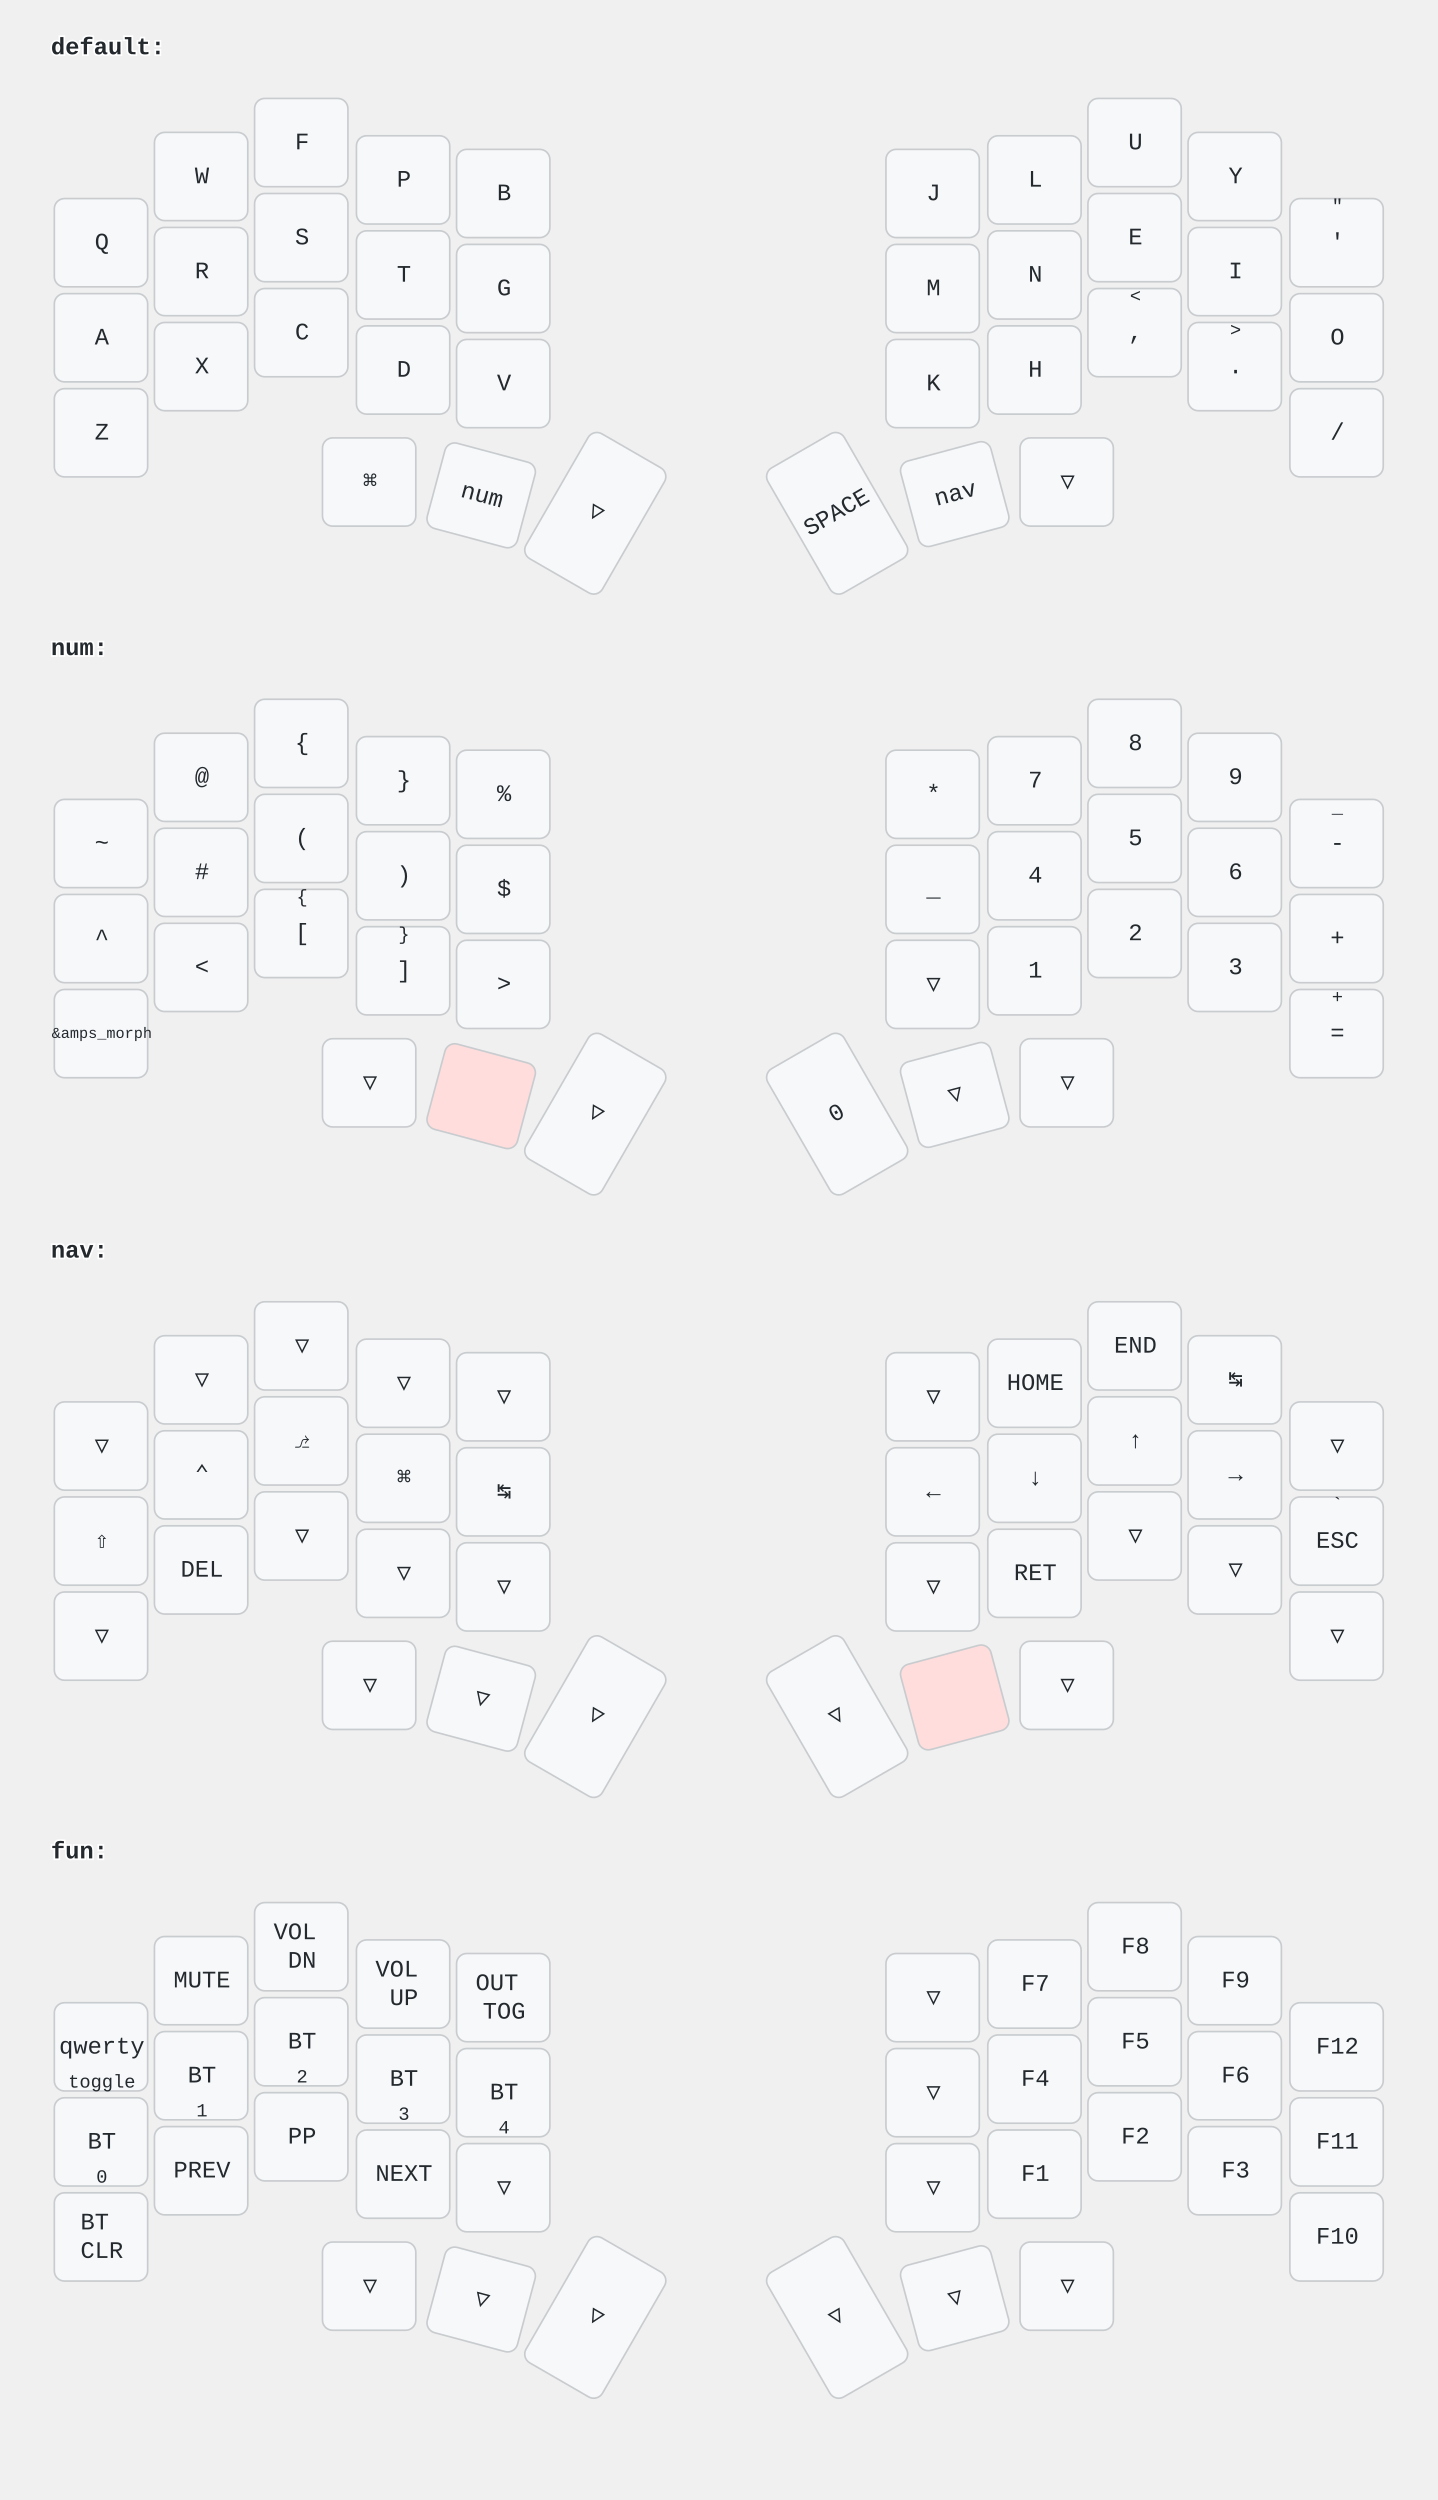
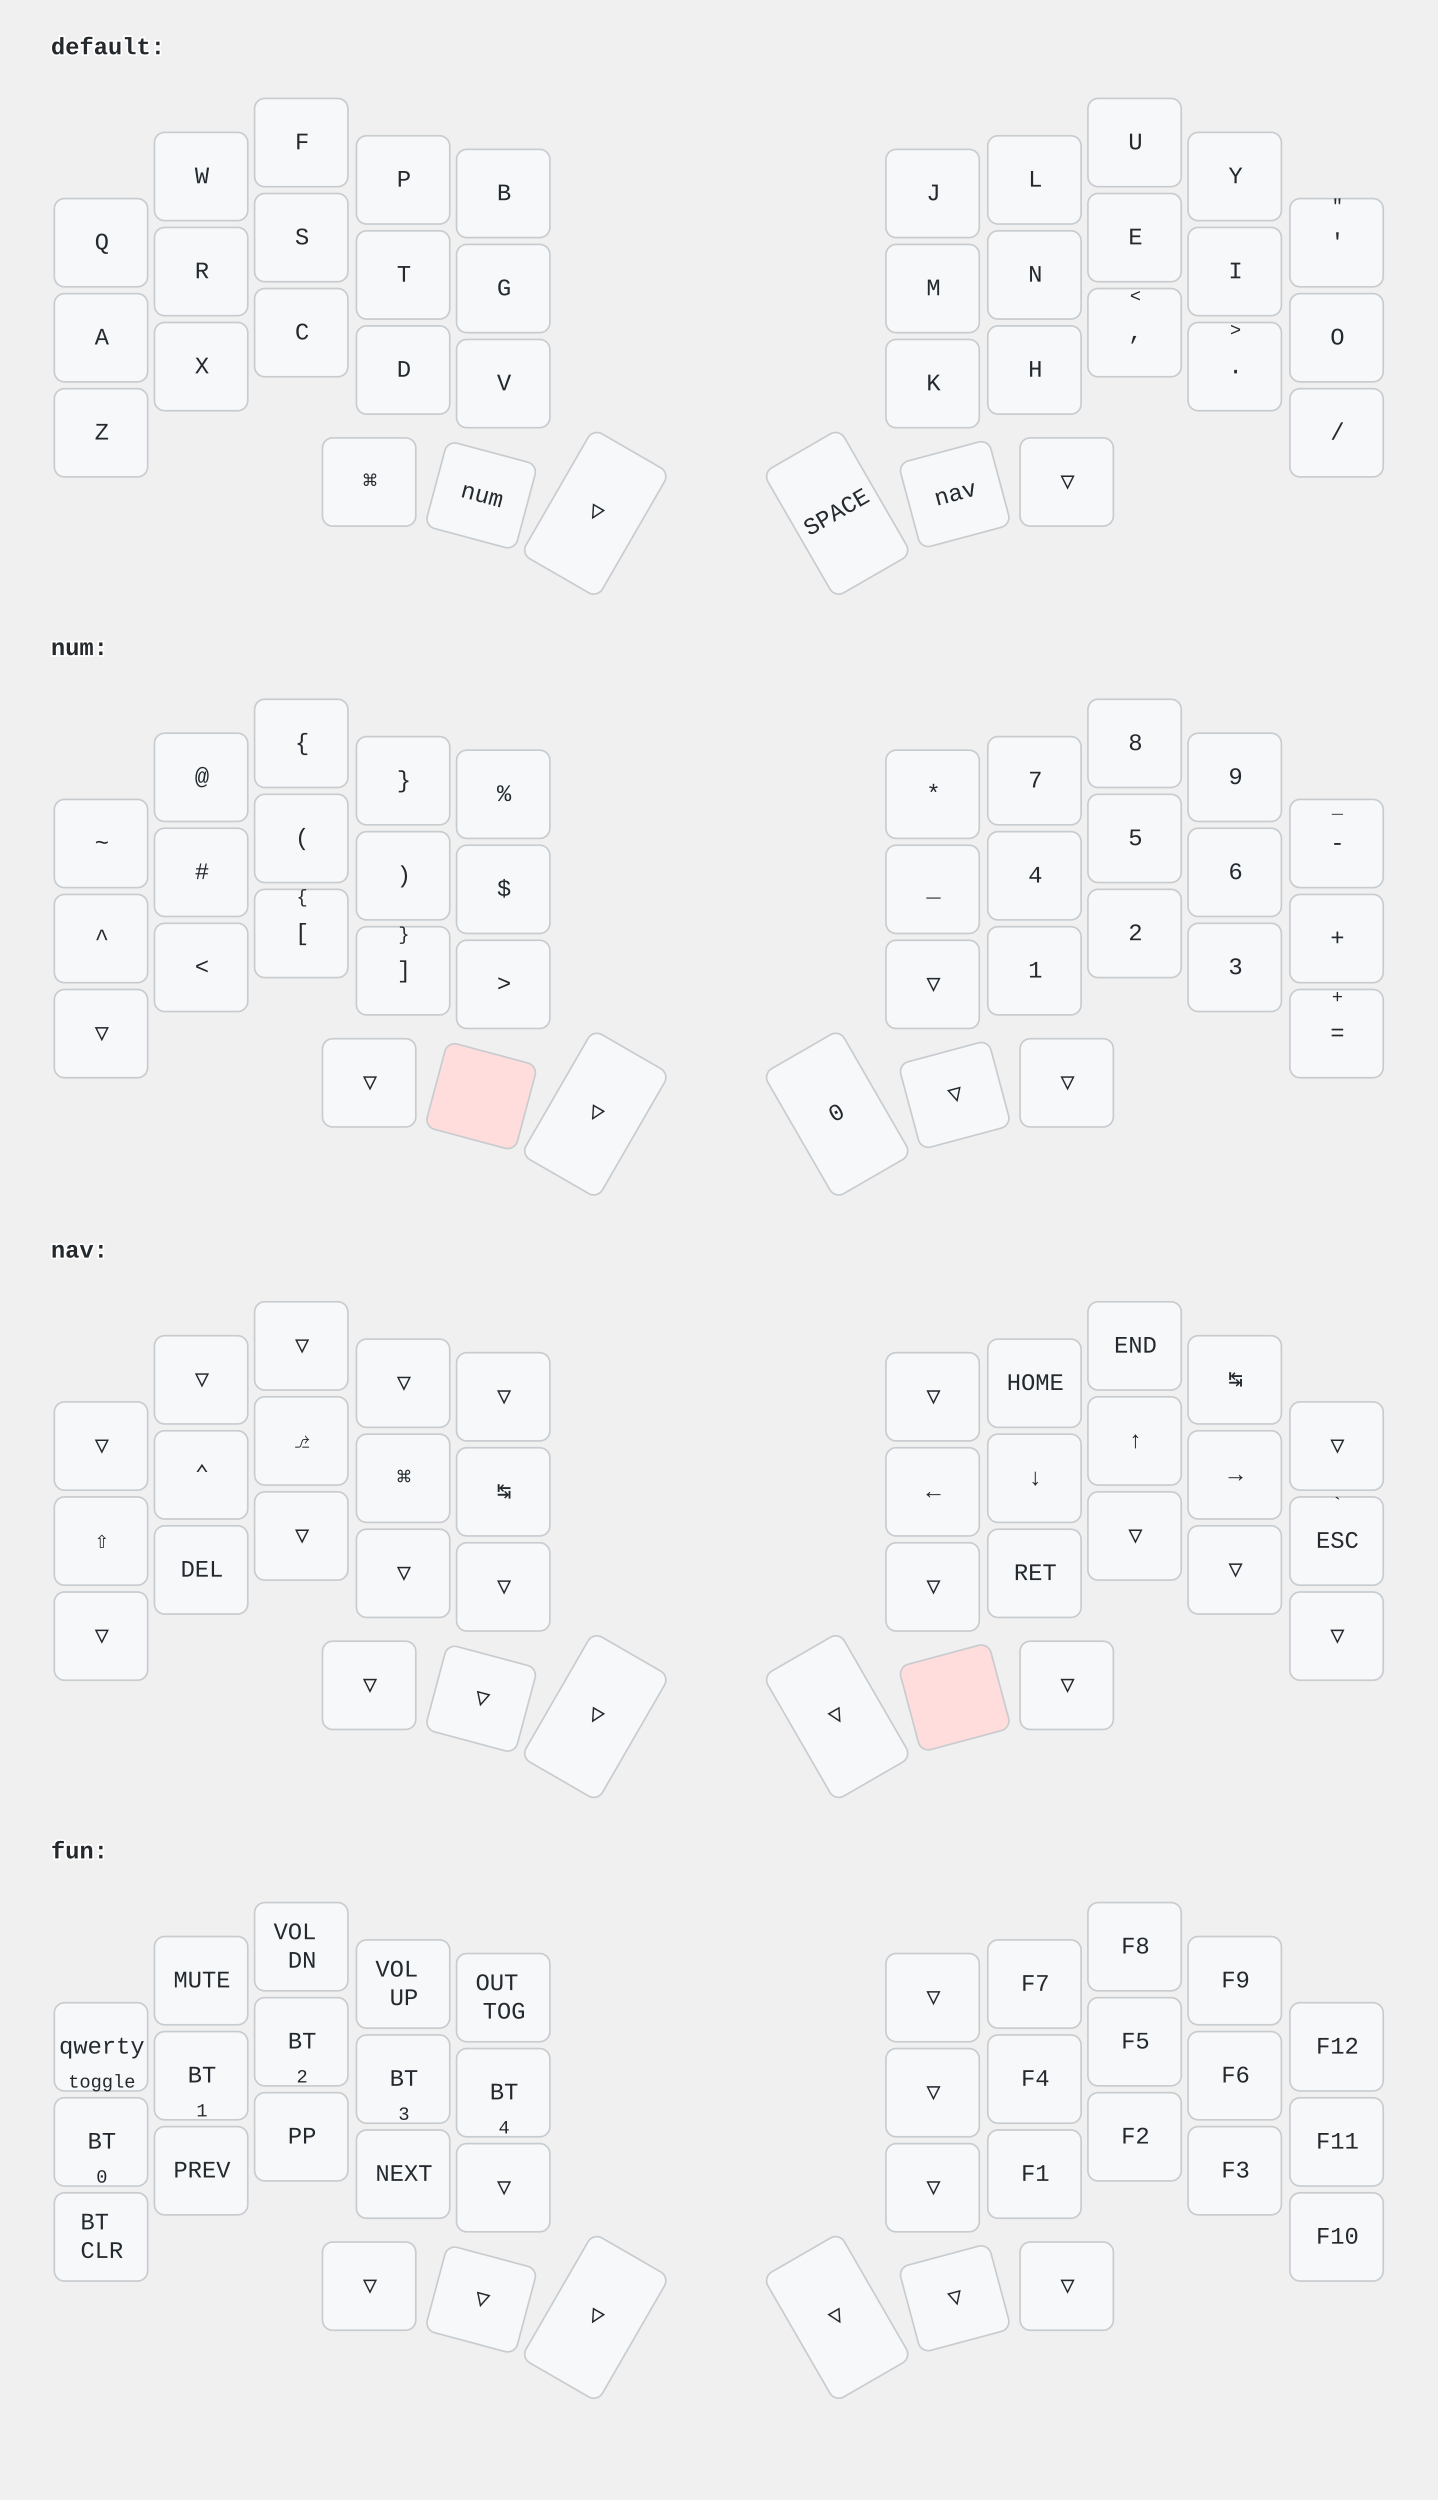
<svg xmlns="http://www.w3.org/2000/svg" width="847" height="1473" viewBox="0 0 847 1473" class="keymap">
  <style>/* font and background color specifications */
svg {
    font-family: SFMono-Regular,Consolas,Liberation Mono,Menlo,monospace;
    font-size: 14px;
    font-kerning: normal;
    text-rendering: optimizeLegibility;
    fill: #24292e;
}

/* default key styling */
rect {
    fill: #f6f8fa;
    stroke: #c9cccf;
    stroke-width: 1;
}

/* color accent for combo boxes */
rect.combo {
    fill: #cdf;
}

/* color accent for held keys */
rect.held, rect.combo.held {
    fill: #fdd;
}

/* color accent for ghost (optional) keys */
rect.ghost, rect.combo.ghost {
    fill: #ddd;
}

text {
    text-anchor: middle;
    dominant-baseline: middle;
}

/* styling for layer labels */
text.label {
    font-weight: bold;
    text-anchor: start;
    stroke: white;
    stroke-width: 2;
    paint-order: stroke;
}

/* styling for combo tap, and key hold/shifted label text */
text.combo, text.hold, text.shifted {
    font-size: 11px;
}

text.hold {
    text-anchor: middle;
    dominant-baseline: auto;
}

text.shifted {
    text-anchor: middle;
    dominant-baseline: hanging;
}

/* styling for hold/shifted label text in combo box */
text.combo.hold, text.combo.shifted {
    font-size: 8px;
}

/* styling for combo dendrons */
path {
    stroke-width: 1;
    stroke: gray;
    fill: none;
}
</style>
  <g transform="translate(30, 0)" class="layer-default">
    <text x="0" y="28" class="label" id="default">default:</text>
    <g transform="translate(0, 56)">
      <g transform="translate(30, 87)" class="key keypos-0">
        <rect rx="6" ry="6" x="-28" y="-26" width="55" height="52" class="key" />
        <text x="0" y="0" class="key tap">Q</text>
      </g>
      <g transform="translate(89, 48)" class="key keypos-1">
        <rect rx="6" ry="6" x="-28" y="-26" width="55" height="52" class="key" />
        <text x="0" y="0" class="key tap">W</text>
      </g>
      <g transform="translate(148, 28)" class="key keypos-2">
        <rect rx="6" ry="6" x="-28" y="-26" width="55" height="52" class="key" />
        <text x="0" y="0" class="key tap">F</text>
      </g>
      <g transform="translate(208, 50)" class="key keypos-3">
        <rect rx="6" ry="6" x="-28" y="-26" width="55" height="52" class="key" />
        <text x="0" y="0" class="key tap">P</text>
      </g>
      <g transform="translate(267, 58)" class="key keypos-4">
        <rect rx="6" ry="6" x="-28" y="-26" width="55" height="52" class="key" />
        <text x="0" y="0" class="key tap">B</text>
      </g>
      <g transform="translate(520, 58)" class="key keypos-5">
        <rect rx="6" ry="6" x="-28" y="-26" width="55" height="52" class="key" />
        <text x="0" y="0" class="key tap">J</text>
      </g>
      <g transform="translate(580, 50)" class="key keypos-6">
        <rect rx="6" ry="6" x="-28" y="-26" width="55" height="52" class="key" />
        <text x="0" y="0" class="key tap">L</text>
      </g>
      <g transform="translate(639, 28)" class="key keypos-7">
        <rect rx="6" ry="6" x="-28" y="-26" width="55" height="52" class="key" />
        <text x="0" y="0" class="key tap">U</text>
      </g>
      <g transform="translate(698, 48)" class="key keypos-8">
        <rect rx="6" ry="6" x="-28" y="-26" width="55" height="52" class="key" />
        <text x="0" y="0" class="key tap">Y</text>
      </g>
      <g transform="translate(758, 87)" class="key keypos-9">
        <rect rx="6" ry="6" x="-28" y="-26" width="55" height="52" class="key" />
        <text x="0" y="0" class="key tap">'</text>
        <text x="0" y="-24" class="key shifted">"</text>
      </g>
      <g transform="translate(30, 143)" class="key keypos-10">
        <rect rx="6" ry="6" x="-28" y="-26" width="55" height="52" class="key" />
        <text x="0" y="0" class="key tap">A</text>
      </g>
      <g transform="translate(89, 104)" class="key keypos-11">
        <rect rx="6" ry="6" x="-28" y="-26" width="55" height="52" class="key" />
        <text x="0" y="0" class="key tap">R</text>
      </g>
      <g transform="translate(148, 84)" class="key keypos-12">
        <rect rx="6" ry="6" x="-28" y="-26" width="55" height="52" class="key" />
        <text x="0" y="0" class="key tap">S</text>
      </g>
      <g transform="translate(208, 106)" class="key keypos-13">
        <rect rx="6" ry="6" x="-28" y="-26" width="55" height="52" class="key" />
        <text x="0" y="0" class="key tap">T</text>
      </g>
      <g transform="translate(267, 114)" class="key keypos-14">
        <rect rx="6" ry="6" x="-28" y="-26" width="55" height="52" class="key" />
        <text x="0" y="0" class="key tap">G</text>
      </g>
      <g transform="translate(520, 114)" class="key keypos-15">
        <rect rx="6" ry="6" x="-28" y="-26" width="55" height="52" class="key" />
        <text x="0" y="0" class="key tap">M</text>
      </g>
      <g transform="translate(580, 106)" class="key keypos-16">
        <rect rx="6" ry="6" x="-28" y="-26" width="55" height="52" class="key" />
        <text x="0" y="0" class="key tap">N</text>
      </g>
      <g transform="translate(639, 84)" class="key keypos-17">
        <rect rx="6" ry="6" x="-28" y="-26" width="55" height="52" class="key" />
        <text x="0" y="0" class="key tap">E</text>
      </g>
      <g transform="translate(698, 104)" class="key keypos-18">
        <rect rx="6" ry="6" x="-28" y="-26" width="55" height="52" class="key" />
        <text x="0" y="0" class="key tap">I</text>
      </g>
      <g transform="translate(758, 143)" class="key keypos-19">
        <rect rx="6" ry="6" x="-28" y="-26" width="55" height="52" class="key" />
        <text x="0" y="0" class="key tap">O</text>
      </g>
      <g transform="translate(30, 199)" class="key keypos-20">
        <rect rx="6" ry="6" x="-28" y="-26" width="55" height="52" class="key" />
        <text x="0" y="0" class="key tap">Z</text>
      </g>
      <g transform="translate(89, 160)" class="key keypos-21">
        <rect rx="6" ry="6" x="-28" y="-26" width="55" height="52" class="key" />
        <text x="0" y="0" class="key tap">X</text>
      </g>
      <g transform="translate(148, 140)" class="key keypos-22">
        <rect rx="6" ry="6" x="-28" y="-26" width="55" height="52" class="key" />
        <text x="0" y="0" class="key tap">C</text>
      </g>
      <g transform="translate(208, 162)" class="key keypos-23">
        <rect rx="6" ry="6" x="-28" y="-26" width="55" height="52" class="key" />
        <text x="0" y="0" class="key tap">D</text>
      </g>
      <g transform="translate(267, 170)" class="key keypos-24">
        <rect rx="6" ry="6" x="-28" y="-26" width="55" height="52" class="key" />
        <text x="0" y="0" class="key tap">V</text>
      </g>
      <g transform="translate(520, 170)" class="key keypos-25">
        <rect rx="6" ry="6" x="-28" y="-26" width="55" height="52" class="key" />
        <text x="0" y="0" class="key tap">K</text>
      </g>
      <g transform="translate(580, 162)" class="key keypos-26">
        <rect rx="6" ry="6" x="-28" y="-26" width="55" height="52" class="key" />
        <text x="0" y="0" class="key tap">H</text>
      </g>
      <g transform="translate(639, 140)" class="key keypos-27">
        <rect rx="6" ry="6" x="-28" y="-26" width="55" height="52" class="key" />
        <text x="0" y="0" class="key tap">,</text>
        <text x="0" y="-24" class="key shifted">&lt;</text>
      </g>
      <g transform="translate(698, 160)" class="key keypos-28">
        <rect rx="6" ry="6" x="-28" y="-26" width="55" height="52" class="key" />
        <text x="0" y="0" class="key tap">.</text>
        <text x="0" y="-24" class="key shifted">&gt;</text>
      </g>
      <g transform="translate(758, 199)" class="key keypos-29">
        <rect rx="6" ry="6" x="-28" y="-26" width="55" height="52" class="key" />
        <text x="0" y="0" class="key tap">/</text>
      </g>
      <g transform="translate(188, 228)" class="key keypos-30">
        <rect rx="6" ry="6" x="-28" y="-26" width="55" height="52" class="key" />
        <text x="0" y="0" class="key tap">⌘</text>
      </g>
      <g transform="translate(254, 236) rotate(15.0)" class="key keypos-31">
        <rect rx="6" ry="6" x="-28" y="-26" width="55" height="52" class="key" />
        <a href="#num">
          <text x="0" y="0" class="key tap layer-activator">num</text>
        </a>
      </g>
      <g transform="translate(321, 246) rotate(30.0)" class="key trans keypos-32">
        <rect rx="6" ry="6" x="-26" y="-42" width="52" height="85" class="key trans" />
        <text x="0" y="0" class="key trans tap">▽</text>
      </g>
      <g transform="translate(463, 246) rotate(-30.0)" class="key keypos-33">
        <rect rx="6" ry="6" x="-26" y="-42" width="52" height="85" class="key" />
        <text x="0" y="0" class="key tap">SPACE</text>
      </g>
      <g transform="translate(533, 235) rotate(-15.0)" class="key keypos-34">
        <rect rx="6" ry="6" x="-28" y="-26" width="55" height="52" class="key" />
        <a href="#nav">
          <text x="0" y="0" class="key tap layer-activator">nav</text>
        </a>
      </g>
      <g transform="translate(599, 228)" class="key trans keypos-35">
        <rect rx="6" ry="6" x="-28" y="-26" width="55" height="52" class="key trans" />
        <text x="0" y="0" class="key trans tap">▽</text>
      </g>
    </g>
  </g>
  <g transform="translate(30, 354)" class="layer-num">
    <text x="0" y="28" class="label" id="num">num:</text>
    <g transform="translate(0, 56)">
      <g transform="translate(30, 87)" class="key keypos-0">
        <rect rx="6" ry="6" x="-28" y="-26" width="55" height="52" class="key" />
        <text x="0" y="0" class="key tap">~</text>
      </g>
      <g transform="translate(89, 48)" class="key keypos-1">
        <rect rx="6" ry="6" x="-28" y="-26" width="55" height="52" class="key" />
        <text x="0" y="0" class="key tap">@</text>
      </g>
      <g transform="translate(148, 28)" class="key keypos-2">
        <rect rx="6" ry="6" x="-28" y="-26" width="55" height="52" class="key" />
        <text x="0" y="0" class="key tap">{</text>
      </g>
      <g transform="translate(208, 50)" class="key keypos-3">
        <rect rx="6" ry="6" x="-28" y="-26" width="55" height="52" class="key" />
        <text x="0" y="0" class="key tap">}</text>
      </g>
      <g transform="translate(267, 58)" class="key keypos-4">
        <rect rx="6" ry="6" x="-28" y="-26" width="55" height="52" class="key" />
        <text x="0" y="0" class="key tap">%</text>
      </g>
      <g transform="translate(520, 58)" class="key keypos-5">
        <rect rx="6" ry="6" x="-28" y="-26" width="55" height="52" class="key" />
        <text x="0" y="0" class="key tap">*</text>
      </g>
      <g transform="translate(580, 50)" class="key keypos-6">
        <rect rx="6" ry="6" x="-28" y="-26" width="55" height="52" class="key" />
        <text x="0" y="0" class="key tap">7</text>
      </g>
      <g transform="translate(639, 28)" class="key keypos-7">
        <rect rx="6" ry="6" x="-28" y="-26" width="55" height="52" class="key" />
        <text x="0" y="0" class="key tap">8</text>
      </g>
      <g transform="translate(698, 48)" class="key keypos-8">
        <rect rx="6" ry="6" x="-28" y="-26" width="55" height="52" class="key" />
        <text x="0" y="0" class="key tap">9</text>
      </g>
      <g transform="translate(758, 87)" class="key keypos-9">
        <rect rx="6" ry="6" x="-28" y="-26" width="55" height="52" class="key" />
        <text x="0" y="0" class="key tap">-</text>
        <text x="0" y="-24" class="key shifted">_</text>
      </g>
      <g transform="translate(30, 143)" class="key keypos-10">
        <rect rx="6" ry="6" x="-28" y="-26" width="55" height="52" class="key" />
        <text x="0" y="0" class="key tap">^</text>
      </g>
      <g transform="translate(89, 104)" class="key keypos-11">
        <rect rx="6" ry="6" x="-28" y="-26" width="55" height="52" class="key" />
        <text x="0" y="0" class="key tap">#</text>
      </g>
      <g transform="translate(148, 84)" class="key keypos-12">
        <rect rx="6" ry="6" x="-28" y="-26" width="55" height="52" class="key" />
        <text x="0" y="0" class="key tap">(</text>
      </g>
      <g transform="translate(208, 106)" class="key keypos-13">
        <rect rx="6" ry="6" x="-28" y="-26" width="55" height="52" class="key" />
        <text x="0" y="0" class="key tap">)</text>
      </g>
      <g transform="translate(267, 114)" class="key keypos-14">
        <rect rx="6" ry="6" x="-28" y="-26" width="55" height="52" class="key" />
        <text x="0" y="0" class="key tap">$</text>
      </g>
      <g transform="translate(520, 114)" class="key keypos-15">
        <rect rx="6" ry="6" x="-28" y="-26" width="55" height="52" class="key" />
        <text x="0" y="0" class="key tap">_</text>
      </g>
      <g transform="translate(580, 106)" class="key keypos-16">
        <rect rx="6" ry="6" x="-28" y="-26" width="55" height="52" class="key" />
        <text x="0" y="0" class="key tap">4</text>
      </g>
      <g transform="translate(639, 84)" class="key keypos-17">
        <rect rx="6" ry="6" x="-28" y="-26" width="55" height="52" class="key" />
        <text x="0" y="0" class="key tap">5</text>
      </g>
      <g transform="translate(698, 104)" class="key keypos-18">
        <rect rx="6" ry="6" x="-28" y="-26" width="55" height="52" class="key" />
        <text x="0" y="0" class="key tap">6</text>
      </g>
      <g transform="translate(758, 143)" class="key keypos-19">
        <rect rx="6" ry="6" x="-28" y="-26" width="55" height="52" class="key" />
        <text x="0" y="0" class="key tap">+</text>
      </g>
-       <g transform="translate(30, 199)" class="key keypos-20">
-         <rect rx="6" ry="6" x="-28" y="-26" width="55" height="52" class="key" />
-         <text x="0" y="0" class="key tap">
-           <tspan style="font-size: 64%">&amp;amps_morph</tspan>
-         </text>
+       <g transform="translate(30, 199)" class="key trans keypos-20">
+         <rect rx="6" ry="6" x="-28" y="-26" width="55" height="52" class="key trans" />
+         <text x="0" y="0" class="key trans tap">▽</text>
      </g>
      <g transform="translate(89, 160)" class="key keypos-21">
        <rect rx="6" ry="6" x="-28" y="-26" width="55" height="52" class="key" />
        <text x="0" y="0" class="key tap">&lt;</text>
      </g>
      <g transform="translate(148, 140)" class="key keypos-22">
        <rect rx="6" ry="6" x="-28" y="-26" width="55" height="52" class="key" />
        <text x="0" y="0" class="key tap">[</text>
        <text x="0" y="-24" class="key shifted">{</text>
      </g>
      <g transform="translate(208, 162)" class="key keypos-23">
        <rect rx="6" ry="6" x="-28" y="-26" width="55" height="52" class="key" />
        <text x="0" y="0" class="key tap">]</text>
        <text x="0" y="-24" class="key shifted">}</text>
      </g>
      <g transform="translate(267, 170)" class="key keypos-24">
        <rect rx="6" ry="6" x="-28" y="-26" width="55" height="52" class="key" />
        <text x="0" y="0" class="key tap">&gt;</text>
      </g>
      <g transform="translate(520, 170)" class="key trans keypos-25">
        <rect rx="6" ry="6" x="-28" y="-26" width="55" height="52" class="key trans" />
        <text x="0" y="0" class="key trans tap">▽</text>
      </g>
      <g transform="translate(580, 162)" class="key keypos-26">
        <rect rx="6" ry="6" x="-28" y="-26" width="55" height="52" class="key" />
        <text x="0" y="0" class="key tap">1</text>
      </g>
      <g transform="translate(639, 140)" class="key keypos-27">
        <rect rx="6" ry="6" x="-28" y="-26" width="55" height="52" class="key" />
        <text x="0" y="0" class="key tap">2</text>
      </g>
      <g transform="translate(698, 160)" class="key keypos-28">
        <rect rx="6" ry="6" x="-28" y="-26" width="55" height="52" class="key" />
        <text x="0" y="0" class="key tap">3</text>
      </g>
      <g transform="translate(758, 199)" class="key keypos-29">
        <rect rx="6" ry="6" x="-28" y="-26" width="55" height="52" class="key" />
        <text x="0" y="0" class="key tap">=</text>
        <text x="0" y="-24" class="key shifted">+</text>
      </g>
      <g transform="translate(188, 228)" class="key trans keypos-30">
        <rect rx="6" ry="6" x="-28" y="-26" width="55" height="52" class="key trans" />
        <text x="0" y="0" class="key trans tap">▽</text>
      </g>
      <g transform="translate(254, 236) rotate(15.0)" class="key held keypos-31">
        <rect rx="6" ry="6" x="-28" y="-26" width="55" height="52" class="key held" />
      </g>
      <g transform="translate(321, 246) rotate(30.0)" class="key trans keypos-32">
        <rect rx="6" ry="6" x="-26" y="-42" width="52" height="85" class="key trans" />
        <text x="0" y="0" class="key trans tap">▽</text>
      </g>
      <g transform="translate(463, 246) rotate(-30.0)" class="key keypos-33">
        <rect rx="6" ry="6" x="-26" y="-42" width="52" height="85" class="key" />
        <text x="0" y="0" class="key tap">0</text>
      </g>
      <g transform="translate(533, 235) rotate(-15.0)" class="key trans keypos-34">
        <rect rx="6" ry="6" x="-28" y="-26" width="55" height="52" class="key trans" />
        <text x="0" y="0" class="key trans tap">▽</text>
      </g>
      <g transform="translate(599, 228)" class="key trans keypos-35">
        <rect rx="6" ry="6" x="-28" y="-26" width="55" height="52" class="key trans" />
        <text x="0" y="0" class="key trans tap">▽</text>
      </g>
    </g>
  </g>
  <g transform="translate(30, 709)" class="layer-nav">
    <text x="0" y="28" class="label" id="nav">nav:</text>
    <g transform="translate(0, 56)">
      <g transform="translate(30, 87)" class="key trans keypos-0">
        <rect rx="6" ry="6" x="-28" y="-26" width="55" height="52" class="key trans" />
        <text x="0" y="0" class="key trans tap">▽</text>
      </g>
      <g transform="translate(89, 48)" class="key trans keypos-1">
        <rect rx="6" ry="6" x="-28" y="-26" width="55" height="52" class="key trans" />
        <text x="0" y="0" class="key trans tap">▽</text>
      </g>
      <g transform="translate(148, 28)" class="key trans keypos-2">
        <rect rx="6" ry="6" x="-28" y="-26" width="55" height="52" class="key trans" />
        <text x="0" y="0" class="key trans tap">▽</text>
      </g>
      <g transform="translate(208, 50)" class="key trans keypos-3">
        <rect rx="6" ry="6" x="-28" y="-26" width="55" height="52" class="key trans" />
        <text x="0" y="0" class="key trans tap">▽</text>
      </g>
      <g transform="translate(267, 58)" class="key trans keypos-4">
        <rect rx="6" ry="6" x="-28" y="-26" width="55" height="52" class="key trans" />
        <text x="0" y="0" class="key trans tap">▽</text>
      </g>
      <g transform="translate(520, 58)" class="key trans keypos-5">
        <rect rx="6" ry="6" x="-28" y="-26" width="55" height="52" class="key trans" />
        <text x="0" y="0" class="key trans tap">▽</text>
      </g>
      <g transform="translate(580, 50)" class="key keypos-6">
        <rect rx="6" ry="6" x="-28" y="-26" width="55" height="52" class="key" />
        <text x="0" y="0" class="key tap">HOME</text>
      </g>
      <g transform="translate(639, 28)" class="key keypos-7">
        <rect rx="6" ry="6" x="-28" y="-26" width="55" height="52" class="key" />
        <text x="0" y="0" class="key tap">END</text>
      </g>
      <g transform="translate(698, 48)" class="key keypos-8">
        <rect rx="6" ry="6" x="-28" y="-26" width="55" height="52" class="key" />
        <text x="0" y="0" class="key tap">↹</text>
      </g>
      <g transform="translate(758, 87)" class="key trans keypos-9">
        <rect rx="6" ry="6" x="-28" y="-26" width="55" height="52" class="key trans" />
        <text x="0" y="0" class="key trans tap">▽</text>
      </g>
      <g transform="translate(30, 143)" class="key keypos-10">
        <rect rx="6" ry="6" x="-28" y="-26" width="55" height="52" class="key" />
        <text x="0" y="0" class="key tap">⇧</text>
      </g>
      <g transform="translate(89, 104)" class="key keypos-11">
        <rect rx="6" ry="6" x="-28" y="-26" width="55" height="52" class="key" />
        <text x="0" y="0" class="key tap">⌃</text>
      </g>
      <g transform="translate(148, 84)" class="key keypos-12">
        <rect rx="6" ry="6" x="-28" y="-26" width="55" height="52" class="key" />
        <text x="0" y="0" class="key tap">⎇</text>
      </g>
      <g transform="translate(208, 106)" class="key keypos-13">
        <rect rx="6" ry="6" x="-28" y="-26" width="55" height="52" class="key" />
        <text x="0" y="0" class="key tap">⌘</text>
      </g>
      <g transform="translate(267, 114)" class="key keypos-14">
        <rect rx="6" ry="6" x="-28" y="-26" width="55" height="52" class="key" />
        <text x="0" y="0" class="key tap">↹</text>
      </g>
      <g transform="translate(520, 114)" class="key keypos-15">
        <rect rx="6" ry="6" x="-28" y="-26" width="55" height="52" class="key" />
        <text x="0" y="0" class="key tap">←</text>
      </g>
      <g transform="translate(580, 106)" class="key keypos-16">
        <rect rx="6" ry="6" x="-28" y="-26" width="55" height="52" class="key" />
        <text x="0" y="0" class="key tap">↓</text>
      </g>
      <g transform="translate(639, 84)" class="key keypos-17">
        <rect rx="6" ry="6" x="-28" y="-26" width="55" height="52" class="key" />
        <text x="0" y="0" class="key tap">↑</text>
      </g>
      <g transform="translate(698, 104)" class="key keypos-18">
        <rect rx="6" ry="6" x="-28" y="-26" width="55" height="52" class="key" />
        <text x="0" y="0" class="key tap">→</text>
      </g>
      <g transform="translate(758, 143)" class="key keypos-19">
        <rect rx="6" ry="6" x="-28" y="-26" width="55" height="52" class="key" />
        <text x="0" y="0" class="key tap">ESC</text>
        <text x="0" y="-24" class="key shifted">`</text>
      </g>
      <g transform="translate(30, 199)" class="key trans keypos-20">
        <rect rx="6" ry="6" x="-28" y="-26" width="55" height="52" class="key trans" />
        <text x="0" y="0" class="key trans tap">▽</text>
      </g>
      <g transform="translate(89, 160)" class="key keypos-21">
        <rect rx="6" ry="6" x="-28" y="-26" width="55" height="52" class="key" />
        <text x="0" y="0" class="key tap">DEL</text>
      </g>
      <g transform="translate(148, 140)" class="key trans keypos-22">
        <rect rx="6" ry="6" x="-28" y="-26" width="55" height="52" class="key trans" />
        <text x="0" y="0" class="key trans tap">▽</text>
      </g>
      <g transform="translate(208, 162)" class="key trans keypos-23">
        <rect rx="6" ry="6" x="-28" y="-26" width="55" height="52" class="key trans" />
        <text x="0" y="0" class="key trans tap">▽</text>
      </g>
      <g transform="translate(267, 170)" class="key trans keypos-24">
        <rect rx="6" ry="6" x="-28" y="-26" width="55" height="52" class="key trans" />
        <text x="0" y="0" class="key trans tap">▽</text>
      </g>
      <g transform="translate(520, 170)" class="key trans keypos-25">
        <rect rx="6" ry="6" x="-28" y="-26" width="55" height="52" class="key trans" />
        <text x="0" y="0" class="key trans tap">▽</text>
      </g>
      <g transform="translate(580, 162)" class="key keypos-26">
        <rect rx="6" ry="6" x="-28" y="-26" width="55" height="52" class="key" />
        <text x="0" y="0" class="key tap">RET</text>
      </g>
      <g transform="translate(639, 140)" class="key trans keypos-27">
        <rect rx="6" ry="6" x="-28" y="-26" width="55" height="52" class="key trans" />
        <text x="0" y="0" class="key trans tap">▽</text>
      </g>
      <g transform="translate(698, 160)" class="key trans keypos-28">
        <rect rx="6" ry="6" x="-28" y="-26" width="55" height="52" class="key trans" />
        <text x="0" y="0" class="key trans tap">▽</text>
      </g>
      <g transform="translate(758, 199)" class="key trans keypos-29">
        <rect rx="6" ry="6" x="-28" y="-26" width="55" height="52" class="key trans" />
        <text x="0" y="0" class="key trans tap">▽</text>
      </g>
      <g transform="translate(188, 228)" class="key trans keypos-30">
        <rect rx="6" ry="6" x="-28" y="-26" width="55" height="52" class="key trans" />
        <text x="0" y="0" class="key trans tap">▽</text>
      </g>
      <g transform="translate(254, 236) rotate(15.0)" class="key trans keypos-31">
        <rect rx="6" ry="6" x="-28" y="-26" width="55" height="52" class="key trans" />
        <text x="0" y="0" class="key trans tap">▽</text>
      </g>
      <g transform="translate(321, 246) rotate(30.0)" class="key trans keypos-32">
        <rect rx="6" ry="6" x="-26" y="-42" width="52" height="85" class="key trans" />
        <text x="0" y="0" class="key trans tap">▽</text>
      </g>
      <g transform="translate(463, 246) rotate(-30.0)" class="key trans keypos-33">
        <rect rx="6" ry="6" x="-26" y="-42" width="52" height="85" class="key trans" />
        <text x="0" y="0" class="key trans tap">▽</text>
      </g>
      <g transform="translate(533, 235) rotate(-15.0)" class="key held keypos-34">
        <rect rx="6" ry="6" x="-28" y="-26" width="55" height="52" class="key held" />
      </g>
      <g transform="translate(599, 228)" class="key trans keypos-35">
        <rect rx="6" ry="6" x="-28" y="-26" width="55" height="52" class="key trans" />
        <text x="0" y="0" class="key trans tap">▽</text>
      </g>
    </g>
  </g>
  <g transform="translate(30, 1063)" class="layer-fun">
    <text x="0" y="28" class="label" id="fun">fun:</text>
    <g transform="translate(0, 56)">
      <g transform="translate(30, 87)" class="key keypos-0">
        <rect rx="6" ry="6" x="-28" y="-26" width="55" height="52" class="key" />
        <text x="0" y="0" class="key tap">qwerty</text>
        <text x="0" y="24" class="key hold">toggle</text>
      </g>
      <g transform="translate(89, 48)" class="key keypos-1">
        <rect rx="6" ry="6" x="-28" y="-26" width="55" height="52" class="key" />
        <text x="0" y="0" class="key tap">MUTE</text>
      </g>
      <g transform="translate(148, 28)" class="key keypos-2">
        <rect rx="6" ry="6" x="-28" y="-26" width="55" height="52" class="key" />
        <text x="0" y="0" class="key tap">
          <tspan x="0" dy="-0.6em">VOL</tspan>
          <tspan x="0" dy="1.2em">DN</tspan>
        </text>
      </g>
      <g transform="translate(208, 50)" class="key keypos-3">
        <rect rx="6" ry="6" x="-28" y="-26" width="55" height="52" class="key" />
        <text x="0" y="0" class="key tap">
          <tspan x="0" dy="-0.6em">VOL</tspan>
          <tspan x="0" dy="1.2em">UP</tspan>
        </text>
      </g>
      <g transform="translate(267, 58)" class="key keypos-4">
        <rect rx="6" ry="6" x="-28" y="-26" width="55" height="52" class="key" />
        <text x="0" y="0" class="key tap">
          <tspan x="0" dy="-0.6em">OUT</tspan>
          <tspan x="0" dy="1.2em">TOG</tspan>
        </text>
      </g>
      <g transform="translate(520, 58)" class="key trans keypos-5">
        <rect rx="6" ry="6" x="-28" y="-26" width="55" height="52" class="key trans" />
        <text x="0" y="0" class="key trans tap">▽</text>
      </g>
      <g transform="translate(580, 50)" class="key keypos-6">
        <rect rx="6" ry="6" x="-28" y="-26" width="55" height="52" class="key" />
        <text x="0" y="0" class="key tap">F7</text>
      </g>
      <g transform="translate(639, 28)" class="key keypos-7">
        <rect rx="6" ry="6" x="-28" y="-26" width="55" height="52" class="key" />
        <text x="0" y="0" class="key tap">F8</text>
      </g>
      <g transform="translate(698, 48)" class="key keypos-8">
        <rect rx="6" ry="6" x="-28" y="-26" width="55" height="52" class="key" />
        <text x="0" y="0" class="key tap">F9</text>
      </g>
      <g transform="translate(758, 87)" class="key keypos-9">
        <rect rx="6" ry="6" x="-28" y="-26" width="55" height="52" class="key" />
        <text x="0" y="0" class="key tap">F12</text>
      </g>
      <g transform="translate(30, 143)" class="key keypos-10">
        <rect rx="6" ry="6" x="-28" y="-26" width="55" height="52" class="key" />
        <text x="0" y="0" class="key tap">BT</text>
        <text x="0" y="24" class="key hold">0</text>
      </g>
      <g transform="translate(89, 104)" class="key keypos-11">
        <rect rx="6" ry="6" x="-28" y="-26" width="55" height="52" class="key" />
        <text x="0" y="0" class="key tap">BT</text>
        <text x="0" y="24" class="key hold">1</text>
      </g>
      <g transform="translate(148, 84)" class="key keypos-12">
        <rect rx="6" ry="6" x="-28" y="-26" width="55" height="52" class="key" />
        <text x="0" y="0" class="key tap">BT</text>
        <text x="0" y="24" class="key hold">2</text>
      </g>
      <g transform="translate(208, 106)" class="key keypos-13">
        <rect rx="6" ry="6" x="-28" y="-26" width="55" height="52" class="key" />
        <text x="0" y="0" class="key tap">BT</text>
        <text x="0" y="24" class="key hold">3</text>
      </g>
      <g transform="translate(267, 114)" class="key keypos-14">
        <rect rx="6" ry="6" x="-28" y="-26" width="55" height="52" class="key" />
        <text x="0" y="0" class="key tap">BT</text>
        <text x="0" y="24" class="key hold">4</text>
      </g>
      <g transform="translate(520, 114)" class="key trans keypos-15">
        <rect rx="6" ry="6" x="-28" y="-26" width="55" height="52" class="key trans" />
        <text x="0" y="0" class="key trans tap">▽</text>
      </g>
      <g transform="translate(580, 106)" class="key keypos-16">
        <rect rx="6" ry="6" x="-28" y="-26" width="55" height="52" class="key" />
        <text x="0" y="0" class="key tap">F4</text>
      </g>
      <g transform="translate(639, 84)" class="key keypos-17">
        <rect rx="6" ry="6" x="-28" y="-26" width="55" height="52" class="key" />
        <text x="0" y="0" class="key tap">F5</text>
      </g>
      <g transform="translate(698, 104)" class="key keypos-18">
        <rect rx="6" ry="6" x="-28" y="-26" width="55" height="52" class="key" />
        <text x="0" y="0" class="key tap">F6</text>
      </g>
      <g transform="translate(758, 143)" class="key keypos-19">
        <rect rx="6" ry="6" x="-28" y="-26" width="55" height="52" class="key" />
        <text x="0" y="0" class="key tap">F11</text>
      </g>
      <g transform="translate(30, 199)" class="key keypos-20">
        <rect rx="6" ry="6" x="-28" y="-26" width="55" height="52" class="key" />
        <text x="0" y="0" class="key tap">
          <tspan x="0" dy="-0.6em">BT</tspan>
          <tspan x="0" dy="1.2em">CLR</tspan>
        </text>
      </g>
      <g transform="translate(89, 160)" class="key keypos-21">
        <rect rx="6" ry="6" x="-28" y="-26" width="55" height="52" class="key" />
        <text x="0" y="0" class="key tap">PREV</text>
      </g>
      <g transform="translate(148, 140)" class="key keypos-22">
        <rect rx="6" ry="6" x="-28" y="-26" width="55" height="52" class="key" />
        <text x="0" y="0" class="key tap">PP</text>
      </g>
      <g transform="translate(208, 162)" class="key keypos-23">
        <rect rx="6" ry="6" x="-28" y="-26" width="55" height="52" class="key" />
        <text x="0" y="0" class="key tap">NEXT</text>
      </g>
      <g transform="translate(267, 170)" class="key trans keypos-24">
        <rect rx="6" ry="6" x="-28" y="-26" width="55" height="52" class="key trans" />
        <text x="0" y="0" class="key trans tap">▽</text>
      </g>
      <g transform="translate(520, 170)" class="key trans keypos-25">
        <rect rx="6" ry="6" x="-28" y="-26" width="55" height="52" class="key trans" />
        <text x="0" y="0" class="key trans tap">▽</text>
      </g>
      <g transform="translate(580, 162)" class="key keypos-26">
        <rect rx="6" ry="6" x="-28" y="-26" width="55" height="52" class="key" />
        <text x="0" y="0" class="key tap">F1</text>
      </g>
      <g transform="translate(639, 140)" class="key keypos-27">
        <rect rx="6" ry="6" x="-28" y="-26" width="55" height="52" class="key" />
        <text x="0" y="0" class="key tap">F2</text>
      </g>
      <g transform="translate(698, 160)" class="key keypos-28">
        <rect rx="6" ry="6" x="-28" y="-26" width="55" height="52" class="key" />
        <text x="0" y="0" class="key tap">F3</text>
      </g>
      <g transform="translate(758, 199)" class="key keypos-29">
        <rect rx="6" ry="6" x="-28" y="-26" width="55" height="52" class="key" />
        <text x="0" y="0" class="key tap">F10</text>
      </g>
      <g transform="translate(188, 228)" class="key trans keypos-30">
        <rect rx="6" ry="6" x="-28" y="-26" width="55" height="52" class="key trans" />
        <text x="0" y="0" class="key trans tap">▽</text>
      </g>
      <g transform="translate(254, 236) rotate(15.0)" class="key trans keypos-31">
        <rect rx="6" ry="6" x="-28" y="-26" width="55" height="52" class="key trans" />
        <text x="0" y="0" class="key trans tap">▽</text>
      </g>
      <g transform="translate(321, 246) rotate(30.0)" class="key trans keypos-32">
        <rect rx="6" ry="6" x="-26" y="-42" width="52" height="85" class="key trans" />
        <text x="0" y="0" class="key trans tap">▽</text>
      </g>
      <g transform="translate(463, 246) rotate(-30.0)" class="key trans keypos-33">
        <rect rx="6" ry="6" x="-26" y="-42" width="52" height="85" class="key trans" />
        <text x="0" y="0" class="key trans tap">▽</text>
      </g>
      <g transform="translate(533, 235) rotate(-15.0)" class="key trans keypos-34">
        <rect rx="6" ry="6" x="-28" y="-26" width="55" height="52" class="key trans" />
        <text x="0" y="0" class="key trans tap">▽</text>
      </g>
      <g transform="translate(599, 228)" class="key trans keypos-35">
        <rect rx="6" ry="6" x="-28" y="-26" width="55" height="52" class="key trans" />
        <text x="0" y="0" class="key trans tap">▽</text>
      </g>
    </g>
  </g>
</svg>
